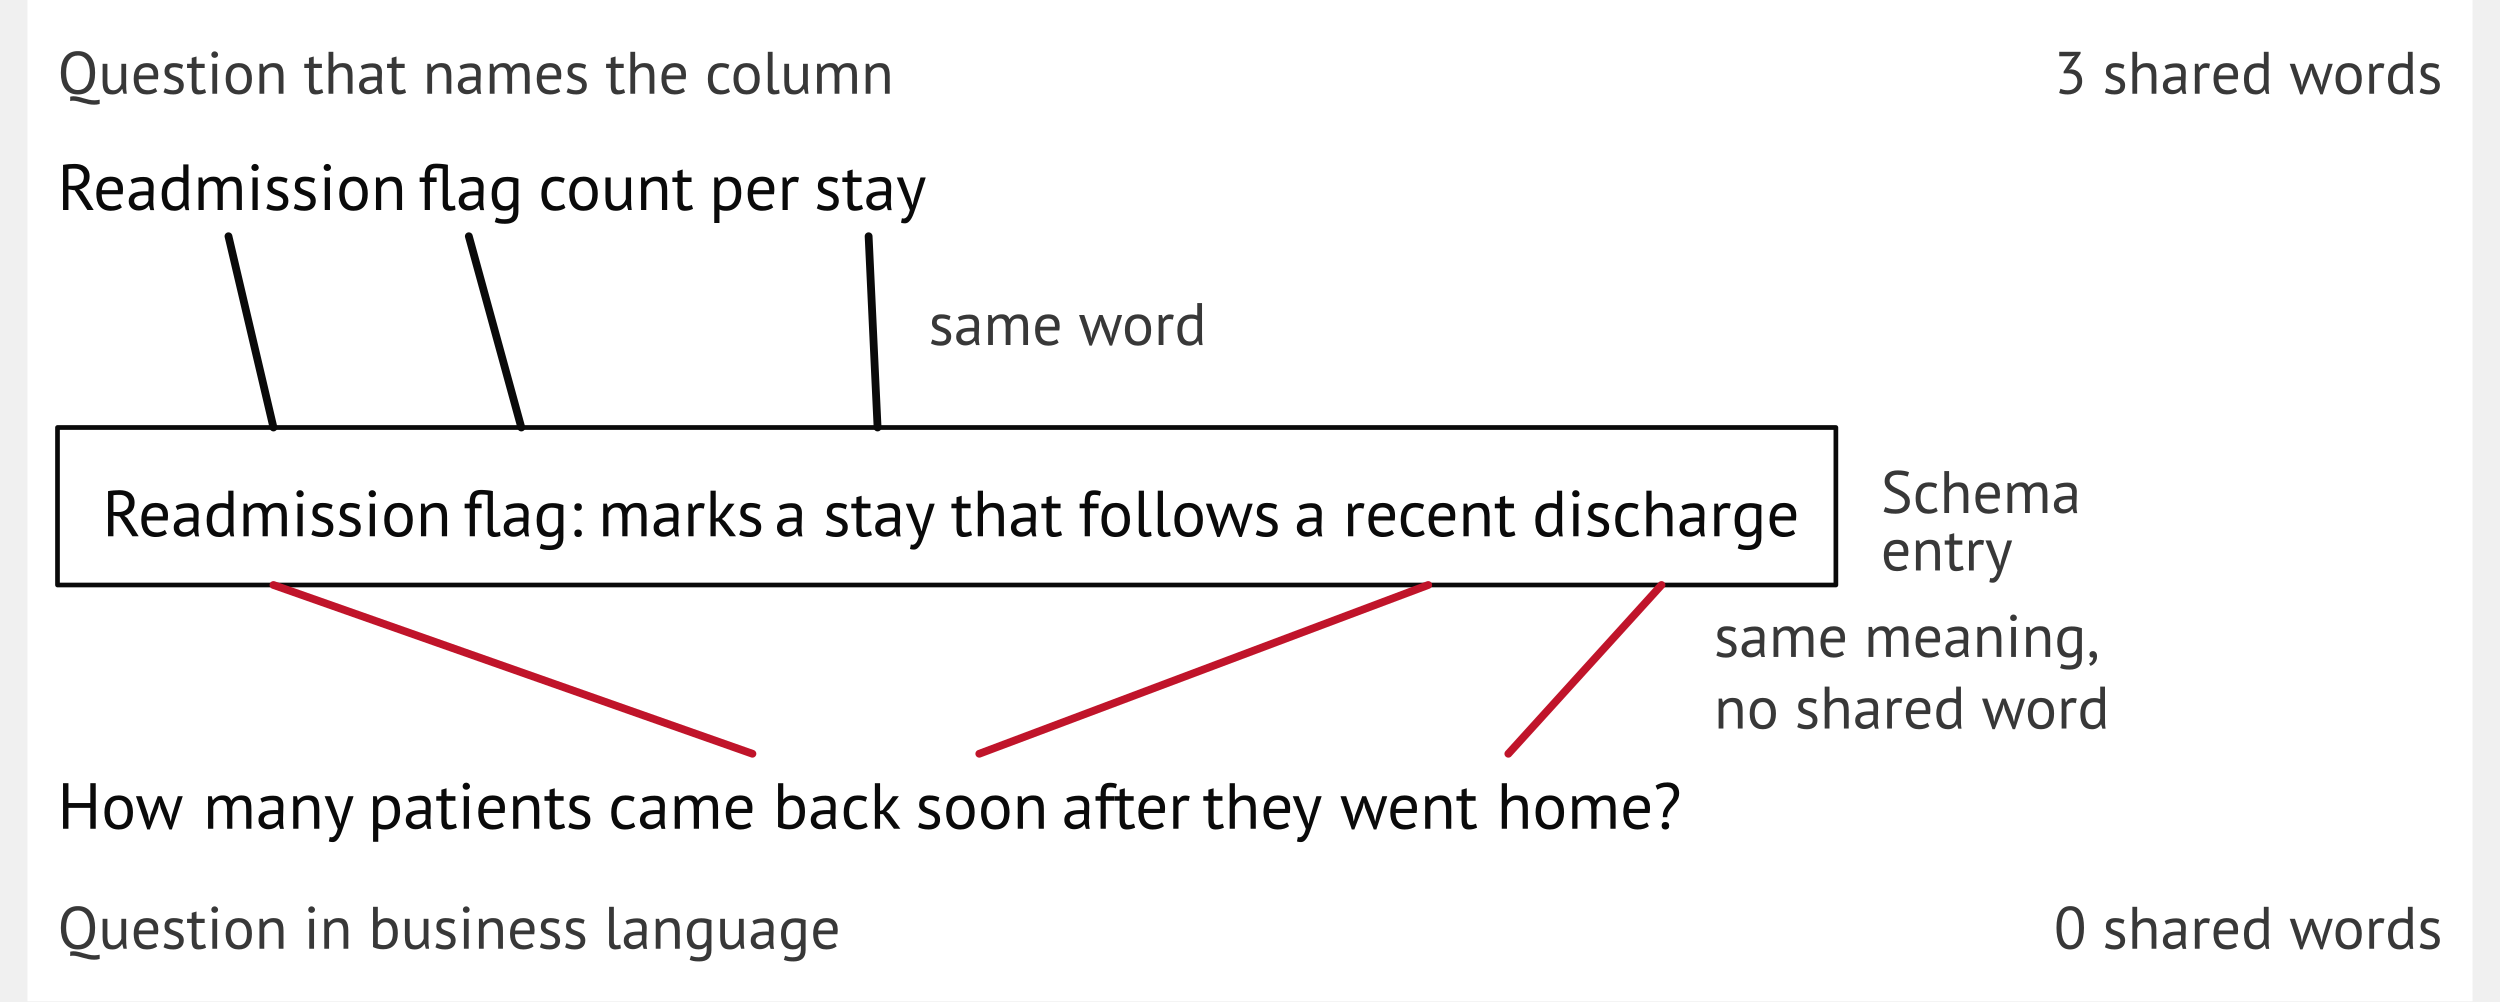
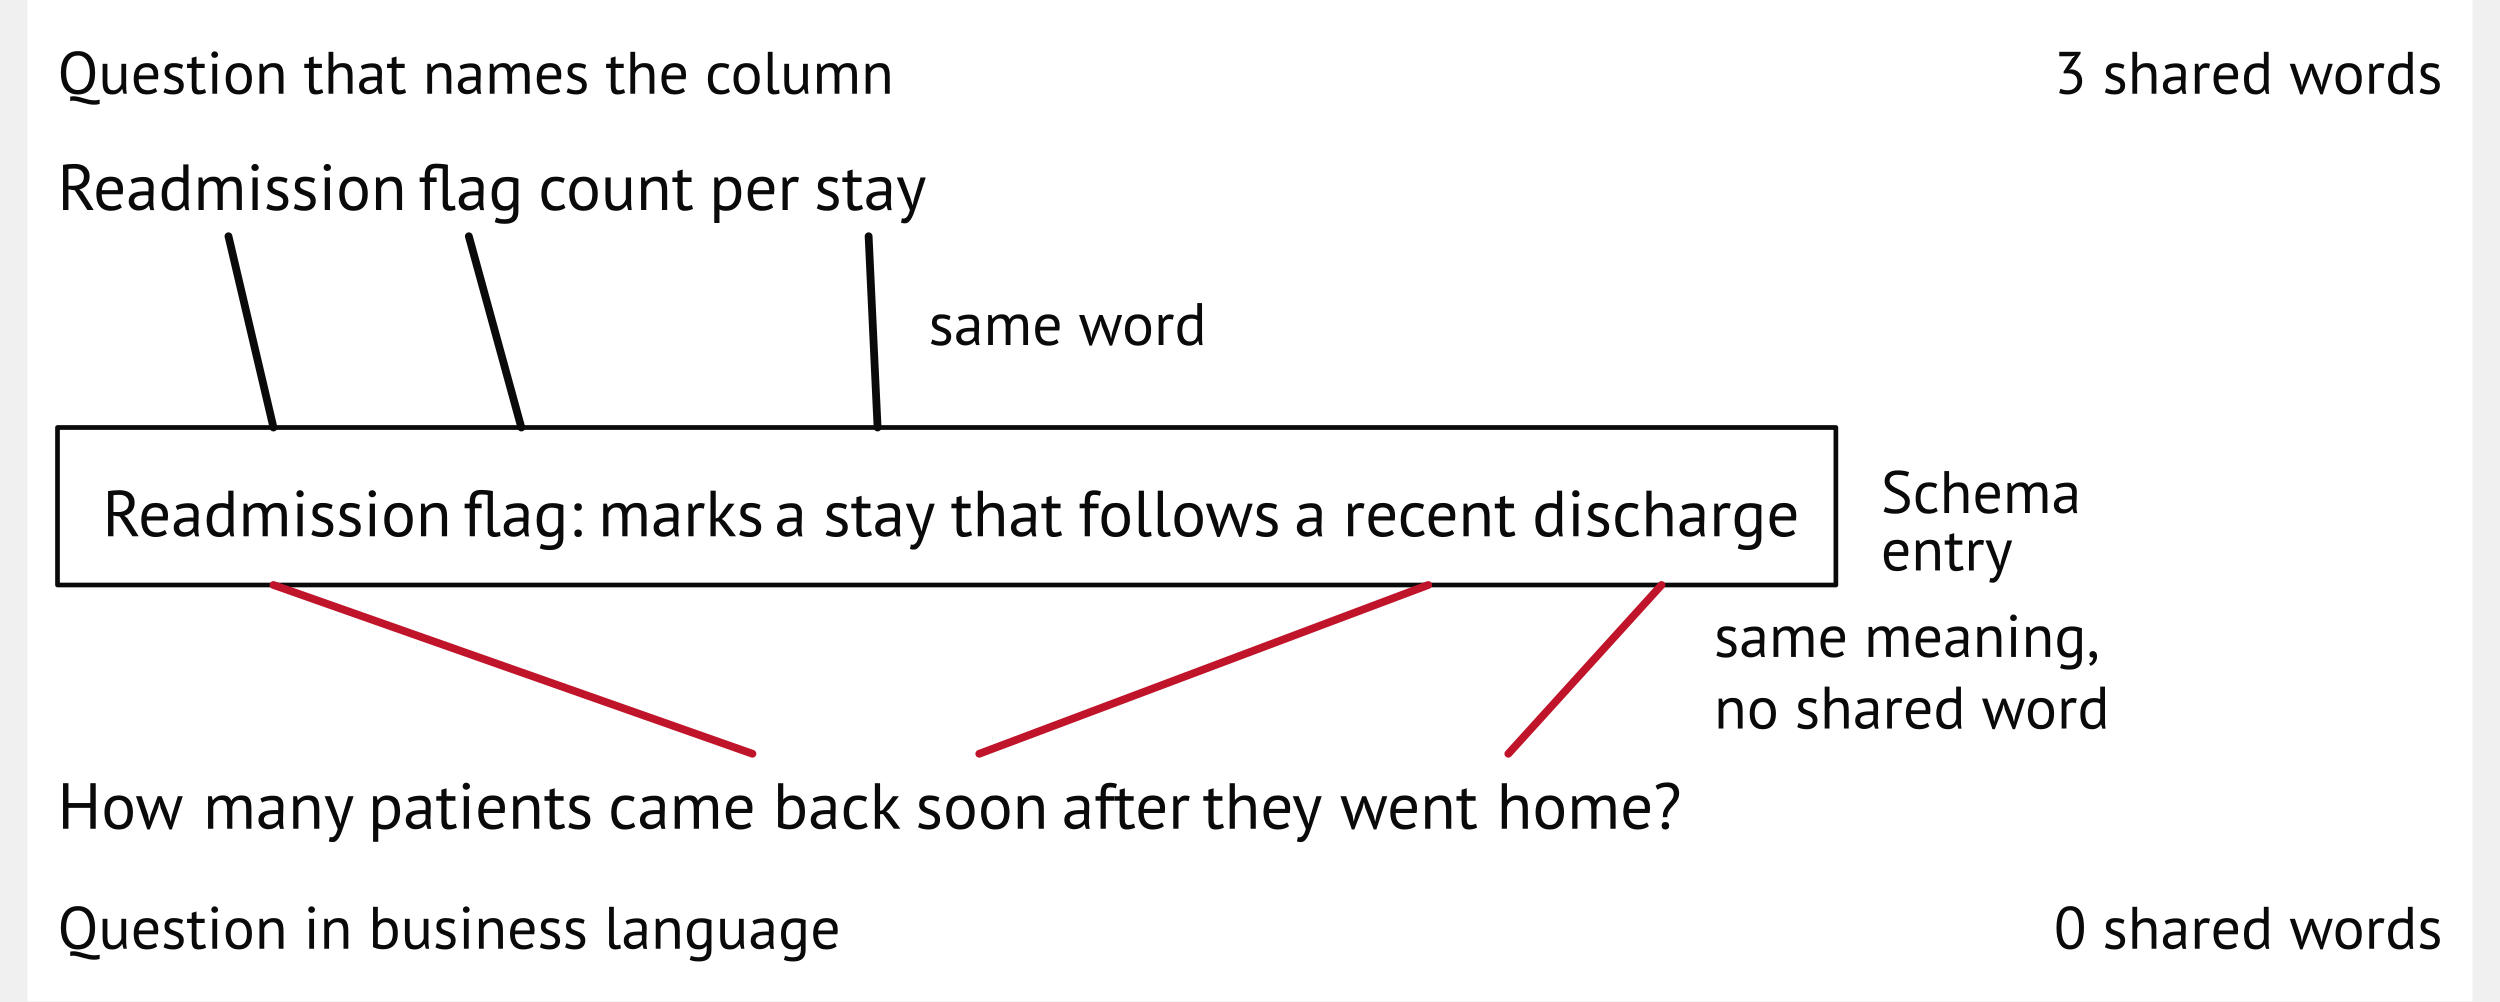
<svg xmlns="http://www.w3.org/2000/svg" xmlns:xlink="http://www.w3.org/1999/xlink" width="480pt" height="192.24pt" viewBox="-5.280 0 480 192.24" version="1.1">
  <defs>
    <style type="text/css">*{stroke-linejoin: round; stroke-linecap: butt}</style>
  </defs>
  <g id="figure_1">
    <g id="patch_1">
      <path d="M 0 192.24  L 469.44 192.24  L 469.44 0  L 0 0  z " style="fill: #ffffff" />
    </g>
    <g id="axes_1">
      <g id="patch_2">
        <path d="M 5.76 112.32  L 347.209 112.32  L 347.209 82.08  L 5.76 82.08  L 5.76 112.32  z " clip-path="url(#pfb052b3987)" style="fill: none; stroke: #0a0a0a; stroke-width: 0.9" />
      </g>
      <g id="line2d_1">
        <path d="M 38.587 45.36  L 47.227 82.08  " clip-path="url(#pfb052b3987)" style="fill: none; stroke: #0a0a0a; stroke-width: 1.5; stroke-linecap: round" />
      </g>
      <g id="line2d_2">
        <path d="M 84.735 45.36  L 94.815 82.08  " clip-path="url(#pfb052b3987)" style="fill: none; stroke: #0a0a0a; stroke-width: 1.5; stroke-linecap: round" />
      </g>
      <g id="line2d_3">
        <path d="M 161.494 45.36  L 163.215 82.08  " clip-path="url(#pfb052b3987)" style="fill: none; stroke: #0a0a0a; stroke-width: 1.5; stroke-linecap: round" />
      </g>
      <g id="line2d_4">
        <path d="M 139.185 144.72  L 47.227 112.32  " clip-path="url(#pfb052b3987)" style="fill: none; stroke: #c0142a; stroke-width: 1.5; stroke-linecap: round" />
      </g>
      <g id="line2d_5">
        <path d="M 182.745 144.72  L 268.937 112.32  " clip-path="url(#pfb052b3987)" style="fill: none; stroke: #c0142a; stroke-width: 1.5; stroke-linecap: round" />
      </g>
      <g id="line2d_6">
        <path d="M 284.321 144.72  L 313.729 112.32  " clip-path="url(#pfb052b3987)" style="fill: none; stroke: #c0142a; stroke-width: 1.5; stroke-linecap: round" />
      </g>
      <g id="text_1">
-         <g style="fill: #383838" transform="translate(5.76 18) scale(0.115 -0.115)">
+         <g style="fill: #0a0a0a" transform="translate(5.76 18) scale(0.115 -0.115)">
          <defs>
            <path id="PTSans-Regular-34" d="M 4506 -1094  Q 4352 -1139 4205 -1155  Q 4058 -1171 3910 -1171  Q 3590 -1171 3286 -1104  Q 2982 -1037 2697 -957  Q 2413 -877 2150 -809  Q 1888 -742 1651 -742  Q 1498 -742 1357 -781  L 1357 -314  Q 1446 -294 1529 -281  Q 1613 -269 1702 -269  Q 1971 -269 2236 -336  Q 2502 -403 2777 -483  Q 3053 -563 3341 -630  Q 3629 -698 3949 -698  Q 4230 -698 4506 -634  L 4506 -1094  z M 358 2240  Q 358 3360 832 3958  Q 1306 4557 2182 4557  Q 2656 4557 3001 4390  Q 3347 4224 3574 3920  Q 3802 3616 3910 3190  Q 4019 2765 4019 2240  Q 4019 1120 3542 521  Q 3066 -77 2182 -77  Q 1715 -77 1372 89  Q 1030 256 803 560  Q 576 864 467 1289  Q 358 1715 358 2240  z M 922 2240  Q 922 1869 995 1536  Q 1069 1203 1222 950  Q 1376 698 1616 547  Q 1856 397 2182 397  Q 2778 397 3117 848  Q 3456 1299 3456 2240  Q 3456 2605 3382 2941  Q 3309 3277 3152 3529  Q 2995 3782 2755 3932  Q 2515 4083 2182 4083  Q 1594 4083 1258 3632  Q 922 3181 922 2240  z " transform="scale(0.015625)" />
            <path id="PTSans-Regular-58" d="M 954 3200  L 954 1376  Q 954 1126 982 937  Q 1011 749 1081 624  Q 1152 499 1273 435  Q 1395 371 1581 371  Q 1754 371 1888 425  Q 2022 480 2128 576  Q 2234 672 2314 797  Q 2394 922 2445 1062  L 2445 3200  L 2957 3200  L 2957 909  Q 2957 678 2973 432  Q 2989 186 3027 0  L 2675 0  L 2547 506  L 2515 506  Q 2368 256 2118 89  Q 1869 -77 1485 -77  Q 1229 -77 1033 -16  Q 838 45 707 198  Q 576 352 509 611  Q 442 870 442 1267  L 442 3200  L 954 3200  z " transform="scale(0.015625)" />
            <path id="PTSans-Regular-48" d="M 2829 256  Q 2637 102 2345 12  Q 2054 -77 1728 -77  Q 1363 -77 1094 41  Q 826 160 653 381  Q 480 602 397 909  Q 314 1216 314 1600  Q 314 2419 678 2848  Q 1043 3277 1722 3277  Q 1939 3277 2156 3229  Q 2374 3181 2547 3046  Q 2720 2912 2829 2665  Q 2938 2419 2938 2016  Q 2938 1805 2899 1549  L 845 1549  Q 845 1267 902 1049  Q 960 832 1081 681  Q 1203 531 1398 451  Q 1594 371 1875 371  Q 2093 371 2310 448  Q 2528 525 2637 627  L 2829 256  z M 1728 2829  Q 1350 2829 1123 2630  Q 896 2432 851 1952  L 2438 1952  Q 2438 2438 2252 2633  Q 2067 2829 1728 2829  z " transform="scale(0.015625)" />
            <path id="PTSans-Regular-56" d="M 1901 870  Q 1901 1062 1785 1171  Q 1670 1280 1500 1353  Q 1331 1427 1129 1494  Q 928 1562 758 1667  Q 589 1773 473 1939  Q 358 2106 358 2387  Q 358 2848 620 3062  Q 883 3277 1350 3277  Q 1696 3277 1929 3216  Q 2163 3155 2336 3072  L 2214 2650  Q 2067 2720 1859 2774  Q 1651 2829 1414 2829  Q 1133 2829 1001 2733  Q 870 2637 870 2400  Q 870 2234 985 2141  Q 1101 2048 1270 1974  Q 1440 1901 1641 1830  Q 1843 1760 2012 1645  Q 2182 1530 2297 1354  Q 2413 1178 2413 890  Q 2413 685 2345 505  Q 2278 326 2137 198  Q 1997 70 1789 -3  Q 1581 -77 1299 -77  Q 934 -77 678 -6  Q 422 64 250 160  L 403 595  Q 550 512 787 441  Q 1024 371 1267 371  Q 1542 371 1721 480  Q 1901 589 1901 870  z " transform="scale(0.015625)" />
            <path id="PTSans-Regular-57" d="M 70 3200  L 570 3200  L 570 3834  L 1082 3981  L 1082 3200  L 1952 3200  L 1952 2752  L 1082 2752  L 1082 979  Q 1082 646 1165 508  Q 1248 371 1446 371  Q 1613 371 1728 406  Q 1843 442 1984 499  L 2099 109  Q 1926 26 1721 -25  Q 1517 -77 1280 -77  Q 890 -77 730 144  Q 570 365 570 883  L 570 2752  L 70 2752  L 70 3200  z " transform="scale(0.015625)" />
            <path id="PTSans-Regular-4c" d="M 602 3200  L 1114 3200  L 1114 0  L 602 0  L 602 3200  z M 493 4173  Q 493 4320 592 4425  Q 691 4531 845 4531  Q 998 4531 1107 4425  Q 1216 4320 1216 4173  Q 1216 4026 1107 3930  Q 998 3834 845 3834  Q 691 3834 592 3930  Q 493 4026 493 4173  z " transform="scale(0.015625)" />
            <path id="PTSans-Regular-52" d="M 314 1600  Q 314 2413 675 2845  Q 1037 3277 1715 3277  Q 2074 3277 2339 3158  Q 2605 3040 2777 2819  Q 2950 2598 3033 2288  Q 3117 1978 3117 1600  Q 3117 787 2755 355  Q 2394 -77 1715 -77  Q 1357 -77 1091 41  Q 826 160 653 381  Q 480 602 397 912  Q 314 1222 314 1600  z M 845 1600  Q 845 1357 893 1133  Q 941 909 1043 742  Q 1146 576 1312 473  Q 1478 371 1715 371  Q 2586 365 2586 1600  Q 2586 1850 2538 2074  Q 2490 2298 2387 2464  Q 2285 2630 2118 2729  Q 1952 2829 1715 2829  Q 845 2835 845 1600  z " transform="scale(0.015625)" />
            <path id="PTSans-Regular-51" d="M 2547 0  L 2547 1824  Q 2547 2323 2403 2576  Q 2259 2829 1875 2829  Q 1536 2829 1315 2646  Q 1094 2464 1005 2189  L 1005 0  L 493 0  L 493 3200  L 851 3200  L 947 2810  L 973 2810  Q 1126 3014 1385 3145  Q 1645 3277 2003 3277  Q 2266 3277 2464 3216  Q 2662 3155 2793 3001  Q 2925 2848 2992 2589  Q 3059 2330 3059 1933  L 3059 0  L 2547 0  z " transform="scale(0.015625)" />
            <path id="PTSans-Regular-3" transform="scale(0.015625)" />
            <path id="PTSans-Regular-4b" d="M 2547 0  L 2547 1824  Q 2547 2074 2518 2262  Q 2490 2451 2413 2576  Q 2336 2701 2205 2765  Q 2074 2829 1862 2829  Q 1562 2829 1318 2633  Q 1075 2438 1005 2131  L 1005 0  L 493 0  L 493 4480  L 1005 4480  L 1005 2842  L 1030 2842  Q 1197 3040 1430 3158  Q 1664 3277 2010 3277  Q 2278 3277 2476 3216  Q 2675 3155 2806 3001  Q 2938 2848 2998 2589  Q 3059 2330 3059 1933  L 3059 0  L 2547 0  z " transform="scale(0.015625)" />
            <path id="PTSans-Regular-44" d="M 442 2963  Q 685 3110 1008 3180  Q 1331 3251 1683 3251  Q 2016 3251 2217 3161  Q 2419 3072 2524 2928  Q 2630 2784 2665 2611  Q 2701 2438 2701 2266  Q 2701 1882 2681 1517  Q 2662 1152 2662 826  Q 2662 589 2681 377  Q 2701 166 2752 -13  L 2374 -13  L 2240 435  L 2208 435  Q 2150 346 2064 259  Q 1978 173 1856 105  Q 1734 38 1574 -6  Q 1414 -51 1210 -51  Q 1005 -51 829 13  Q 653 77 525 195  Q 397 314 323 480  Q 250 646 250 858  Q 250 1139 365 1328  Q 480 1517 688 1629  Q 896 1741 1187 1789  Q 1478 1837 1830 1837  Q 1920 1837 2006 1837  Q 2093 1837 2182 1824  Q 2202 2016 2202 2170  Q 2202 2522 2061 2662  Q 1920 2803 1549 2803  Q 1440 2803 1315 2787  Q 1190 2771 1059 2742  Q 928 2714 809 2672  Q 691 2630 602 2579  L 442 2963  z M 1350 397  Q 1530 397 1670 445  Q 1811 493 1913 566  Q 2016 640 2083 729  Q 2150 819 2182 902  L 2182 1434  Q 2093 1440 2000 1443  Q 1907 1446 1818 1446  Q 1619 1446 1430 1424  Q 1242 1402 1098 1341  Q 954 1280 867 1174  Q 781 1069 781 909  Q 781 685 941 541  Q 1101 397 1350 397  z " transform="scale(0.015625)" />
            <path id="PTSans-Regular-50" d="M 2368 0  L 2368 1811  Q 2368 2067 2345 2256  Q 2323 2445 2259 2573  Q 2195 2701 2076 2765  Q 1958 2829 1766 2829  Q 1472 2829 1277 2649  Q 1082 2470 1005 2202  L 1005 0  L 493 0  L 493 3200  L 851 3200  L 947 2810  L 973 2810  Q 1146 3014 1373 3145  Q 1600 3277 1965 3277  Q 2272 3277 2467 3158  Q 2662 3040 2771 2746  Q 2918 2995 3177 3136  Q 3437 3277 3763 3277  Q 4032 3277 4217 3216  Q 4403 3155 4524 3001  Q 4646 2848 4700 2585  Q 4755 2323 4755 1920  L 4755 0  L 4243 0  L 4243 1926  Q 4243 2157 4220 2326  Q 4198 2496 4131 2608  Q 4064 2720 3945 2774  Q 3827 2829 3635 2829  Q 3315 2829 3136 2649  Q 2957 2470 2880 2138  L 2880 0  L 2368 0  z " transform="scale(0.015625)" />
            <path id="PTSans-Regular-46" d="M 2675 211  Q 2483 70 2220 -3  Q 1958 -77 1670 -77  Q 1299 -77 1043 41  Q 787 160 624 381  Q 461 602 387 912  Q 314 1222 314 1600  Q 314 2413 672 2845  Q 1030 3277 1702 3277  Q 2010 3277 2224 3229  Q 2438 3181 2611 3091  L 2464 2650  Q 2317 2733 2137 2781  Q 1958 2829 1754 2829  Q 845 2829 845 1600  Q 845 1357 893 1136  Q 941 915 1053 745  Q 1165 576 1347 473  Q 1530 371 1798 371  Q 2029 371 2211 441  Q 2394 512 2509 602  L 2675 211  z " transform="scale(0.015625)" />
            <path id="PTSans-Regular-4f" d="M 1062 787  Q 1062 563 1139 467  Q 1216 371 1357 371  Q 1440 371 1536 384  Q 1632 397 1754 442  L 1811 38  Q 1709 -13 1526 -45  Q 1344 -77 1210 -77  Q 922 -77 736 86  Q 550 250 550 640  L 550 4480  L 1062 4480  L 1062 787  z " transform="scale(0.015625)" />
          </defs>
          <use xlink:href="#PTSans-Regular-34" />
          <use xlink:href="#PTSans-Regular-58" transform="translate(68.40625 0)" />
          <use xlink:href="#PTSans-Regular-48" transform="translate(122.3125 0)" />
          <use xlink:href="#PTSans-Regular-56" transform="translate(173.1094 0)" />
          <use xlink:href="#PTSans-Regular-57" transform="translate(215.2031 0)" />
          <use xlink:href="#PTSans-Regular-4c" transform="translate(249.1094 0)" />
          <use xlink:href="#PTSans-Regular-52" transform="translate(275.9062 0)" />
          <use xlink:href="#PTSans-Regular-51" transform="translate(329.5 0)" />
          <use xlink:href="#PTSans-Regular-3" transform="translate(384.2031 0)" />
          <use xlink:href="#PTSans-Regular-57" transform="translate(410.9062 0)" />
          <use xlink:href="#PTSans-Regular-4b" transform="translate(444.8125 0)" />
          <use xlink:href="#PTSans-Regular-44" transform="translate(499.5156 0)" />
          <use xlink:href="#PTSans-Regular-57" transform="translate(549.1094 0)" />
          <use xlink:href="#PTSans-Regular-3" transform="translate(583.0156 0)" />
          <use xlink:href="#PTSans-Regular-51" transform="translate(609.7188 0)" />
          <use xlink:href="#PTSans-Regular-44" transform="translate(664.4219 0)" />
          <use xlink:href="#PTSans-Regular-50" transform="translate(714.0156 0)" />
          <use xlink:href="#PTSans-Regular-48" transform="translate(795.2188 0)" />
          <use xlink:href="#PTSans-Regular-56" transform="translate(846.0156 0)" />
          <use xlink:href="#PTSans-Regular-3" transform="translate(888.1094 0)" />
          <use xlink:href="#PTSans-Regular-57" transform="translate(914.8125 0)" />
          <use xlink:href="#PTSans-Regular-4b" transform="translate(948.7188 0)" />
          <use xlink:href="#PTSans-Regular-48" transform="translate(1003.422 0)" />
          <use xlink:href="#PTSans-Regular-3" transform="translate(1054.219 0)" />
          <use xlink:href="#PTSans-Regular-46" transform="translate(1080.922 0)" />
          <use xlink:href="#PTSans-Regular-52" transform="translate(1123.719 0)" />
          <use xlink:href="#PTSans-Regular-4f" transform="translate(1177.312 0)" />
          <use xlink:href="#PTSans-Regular-58" transform="translate(1206.516 0)" />
          <use xlink:href="#PTSans-Regular-50" transform="translate(1260.422 0)" />
          <use xlink:href="#PTSans-Regular-51" transform="translate(1341.625 0)" />
        </g>
      </g>
      <g id="text_2">
-         <g style="fill: #383838" transform="translate(389.0702 18) scale(0.115 -0.115)">
+         <g style="fill: #0a0a0a" transform="translate(389.0702 18) scale(0.115 -0.115)">
          <defs>
            <path id="PTSans-Regular-16" d="M 1498 371  Q 1715 371 1900 435  Q 2086 499 2220 624  Q 2355 749 2432 921  Q 2509 1094 2509 1299  Q 2509 1747 2243 1964  Q 1978 2182 1510 2182  L 1037 2182  L 1037 2368  L 1958 3789  L 2253 4070  L 1837 4006  L 570 4006  L 570 4480  L 2854 4480  L 2854 4294  L 1837 2765  L 1613 2579  L 1613 2566  L 1830 2611  Q 2086 2605 2304 2518  Q 2522 2432 2682 2269  Q 2842 2106 2931 1878  Q 3021 1651 3021 1363  Q 3021 1018 2899 749  Q 2778 480 2570 297  Q 2362 115 2080 19  Q 1798 -77 1485 -77  Q 1197 -77 966 -32  Q 736 13 563 83  L 698 538  Q 845 467 1046 419  Q 1248 371 1498 371  z " transform="scale(0.015625)" />
            <path id="PTSans-Regular-55" d="M 2003 2707  Q 1811 2771 1638 2771  Q 1363 2771 1203 2620  Q 1043 2470 1005 2240  L 1005 0  L 493 0  L 493 3200  L 851 3200  L 947 2810  L 973 2810  Q 1094 3027 1264 3145  Q 1434 3264 1696 3264  Q 1882 3264 2112 3200  L 2003 2707  z " transform="scale(0.015625)" />
            <path id="PTSans-Regular-47" d="M 2950 1101  Q 2950 774 2956 508  Q 2963 243 3014 -13  L 2669 -13  L 2541 442  L 2515 442  Q 2387 218 2144 70  Q 1901 -77 1574 -77  Q 934 -77 624 326  Q 314 730 314 1587  Q 314 2406 701 2832  Q 1088 3258 1766 3258  Q 2003 3258 2140 3232  Q 2278 3206 2438 3149  L 2438 4480  L 2950 4480  L 2950 1101  z M 1658 371  Q 1984 371 2176 540  Q 2368 710 2438 1056  L 2438 2643  Q 2323 2733 2176 2771  Q 2029 2810 1786 2810  Q 1344 2810 1094 2518  Q 845 2227 845 1587  Q 845 1325 886 1101  Q 928 877 1024 717  Q 1120 557 1277 464  Q 1434 371 1658 371  z " transform="scale(0.015625)" />
            <path id="PTSans-Regular-5a" d="M 2566 3200  L 3302 1331  L 3462 717  L 3475 717  L 3597 1344  L 4166 3200  L 4653 3200  L 3578 -70  L 3328 -70  L 2490 2042  L 2368 2566  L 2349 2566  L 2221 2035  L 1414 -70  L 1165 -70  L 51 3200  L 608 3200  L 1242 1338  L 1350 717  L 1357 717  L 1510 1350  L 2195 3200  L 2566 3200  z " transform="scale(0.015625)" />
          </defs>
          <use xlink:href="#PTSans-Regular-16" />
          <use xlink:href="#PTSans-Regular-3" transform="translate(54.5 0)" />
          <use xlink:href="#PTSans-Regular-56" transform="translate(81.20312 0)" />
          <use xlink:href="#PTSans-Regular-4b" transform="translate(123.2969 0)" />
          <use xlink:href="#PTSans-Regular-44" transform="translate(178 0)" />
          <use xlink:href="#PTSans-Regular-55" transform="translate(227.5938 0)" />
          <use xlink:href="#PTSans-Regular-48" transform="translate(261.5938 0)" />
          <use xlink:href="#PTSans-Regular-47" transform="translate(312.3906 0)" />
          <use xlink:href="#PTSans-Regular-3" transform="translate(366.1875 0)" />
          <use xlink:href="#PTSans-Regular-5a" transform="translate(392.8906 0)" />
          <use xlink:href="#PTSans-Regular-52" transform="translate(465.2969 0)" />
          <use xlink:href="#PTSans-Regular-55" transform="translate(518.8906 0)" />
          <use xlink:href="#PTSans-Regular-47" transform="translate(552.8906 0)" />
          <use xlink:href="#PTSans-Regular-56" transform="translate(606.6875 0)" />
        </g>
      </g>
      <g id="text_3">
        <g style="fill: #0a0a0a" transform="translate(5.76 40.32) scale(0.125 -0.125)">
          <defs>
            <path id="PTSans-Regular-35" d="M 544 4435  Q 787 4480 1104 4505  Q 1421 4531 1683 4531  Q 1978 4531 2243 4467  Q 2509 4403 2710 4256  Q 2912 4109 3033 3872  Q 3155 3635 3155 3296  Q 3155 2771 2867 2444  Q 2579 2118 2138 2010  L 2445 1773  L 3558 0  L 2938 0  L 1702 1933  L 1075 2029  L 1075 0  L 544 0  L 544 4435  z M 1696 4070  Q 1613 4070 1523 4070  Q 1434 4070 1350 4064  Q 1267 4058 1193 4051  Q 1120 4045 1075 4032  L 1075 2381  L 1574 2381  Q 2016 2381 2304 2598  Q 2592 2816 2592 3277  Q 2592 3622 2355 3846  Q 2118 4070 1696 4070  z " transform="scale(0.015625)" />
          </defs>
          <use xlink:href="#PTSans-Regular-35" />
          <use xlink:href="#PTSans-Regular-48" transform="translate(54.70312 0)" />
          <use xlink:href="#PTSans-Regular-44" transform="translate(105.5 0)" />
          <use xlink:href="#PTSans-Regular-47" transform="translate(155.0938 0)" />
          <use xlink:href="#PTSans-Regular-50" transform="translate(208.8906 0)" />
          <use xlink:href="#PTSans-Regular-4c" transform="translate(290.0938 0)" />
          <use xlink:href="#PTSans-Regular-56" transform="translate(316.8906 0)" />
          <use xlink:href="#PTSans-Regular-56" transform="translate(358.9844 0)" />
          <use xlink:href="#PTSans-Regular-4c" transform="translate(401.0781 0)" />
          <use xlink:href="#PTSans-Regular-52" transform="translate(427.875 0)" />
          <use xlink:href="#PTSans-Regular-51" transform="translate(481.4688 0)" />
        </g>
      </g>
      <g id="text_4">
        <g style="fill: #0a0a0a" transform="translate(75.015 40.32) scale(0.125 -0.125)">
          <defs>
            <path id="PTSans-Regular-2ca" d="M 2406 4058  Q 2310 4077 2131 4093  Q 1952 4109 1779 4109  Q 1562 4109 1437 4048  Q 1312 3987 1248 3868  Q 1184 3750 1168 3580  Q 1152 3411 1152 3200  L 1811 3200  L 1811 2752  L 1152 2752  L 1152 0  L 640 0  L 640 2752  L 141 2752  L 141 3200  L 640 3200  L 640 3379  Q 640 3981 899 4269  Q 1158 4557 1766 4557  Q 1894 4557 2054 4547  Q 2214 4538 2377 4522  Q 2541 4506 2685 4486  Q 2829 4467 2918 4442  L 2918 787  Q 2918 563 2998 467  Q 3078 371 3213 371  Q 3302 371 3398 384  Q 3494 397 3616 442  L 3667 38  Q 3616 13 3542 -9  Q 3469 -32 3385 -45  Q 3302 -58 3219 -67  Q 3136 -77 3072 -77  Q 2784 -77 2595 86  Q 2406 250 2406 640  L 2406 4058  z " transform="scale(0.015625)" />
            <path id="PTSans-Regular-4a" d="M 2944 -147  Q 2944 -768 2614 -1062  Q 2285 -1357 1638 -1357  Q 1254 -1357 1020 -1309  Q 787 -1261 621 -1184  L 755 -749  Q 902 -806 1081 -857  Q 1261 -909 1549 -909  Q 1818 -909 1987 -861  Q 2157 -813 2259 -701  Q 2362 -589 2400 -413  Q 2438 -237 2438 6  L 2438 314  L 2413 314  Q 2285 128 2086 29  Q 1888 -70 1568 -70  Q 922 -70 618 333  Q 314 736 314 1587  Q 314 2406 704 2832  Q 1094 3258 1856 3258  Q 2221 3258 2480 3200  Q 2739 3142 2944 3066  L 2944 -147  z M 1658 378  Q 1984 378 2169 541  Q 2355 704 2432 1050  L 2432 2688  Q 2176 2810 1779 2810  Q 1344 2810 1094 2515  Q 845 2221 845 1594  Q 845 1325 889 1101  Q 934 877 1030 717  Q 1126 557 1280 467  Q 1434 378 1658 378  z " transform="scale(0.015625)" />
          </defs>
          <use xlink:href="#PTSans-Regular-2ca" />
          <use xlink:href="#PTSans-Regular-44" transform="translate(58.29688 0)" />
          <use xlink:href="#PTSans-Regular-4a" transform="translate(107.8906 0)" />
        </g>
      </g>
      <g id="text_5">
        <g style="fill: #0a0a0a" transform="translate(98.055 40.32) scale(0.125 -0.125)">
          <use xlink:href="#PTSans-Regular-46" />
          <use xlink:href="#PTSans-Regular-52" transform="translate(42.79688 0)" />
          <use xlink:href="#PTSans-Regular-58" transform="translate(96.39062 0)" />
          <use xlink:href="#PTSans-Regular-51" transform="translate(150.2969 0)" />
          <use xlink:href="#PTSans-Regular-57" transform="translate(205 0)" />
        </g>
      </g>
      <g id="text_6">
        <g style="fill: #0a0a0a" transform="translate(130.8938 40.32) scale(0.125 -0.125)">
          <defs>
            <path id="PTSans-Regular-53" d="M 493 3200  L 845 3200  L 941 2816  L 966 2816  Q 1114 3040 1347 3158  Q 1581 3277 1882 3277  Q 2522 3277 2835 2899  Q 3149 2522 3149 1664  Q 3149 1261 3043 937  Q 2938 614 2746 390  Q 2554 166 2282 44  Q 2010 -77 1677 -77  Q 1440 -77 1302 -48  Q 1165 -19 1005 51  L 1005 -1280  L 493 -1280  L 493 3200  z M 1786 2829  Q 1459 2829 1270 2659  Q 1082 2490 1005 2144  L 1005 557  Q 1120 467 1267 419  Q 1414 371 1658 371  Q 2099 371 2358 700  Q 2618 1030 2618 1670  Q 2618 1933 2573 2147  Q 2528 2362 2429 2512  Q 2330 2662 2173 2745  Q 2016 2829 1786 2829  z " transform="scale(0.015625)" />
          </defs>
          <use xlink:href="#PTSans-Regular-53" />
          <use xlink:href="#PTSans-Regular-48" transform="translate(54.09375 0)" />
          <use xlink:href="#PTSans-Regular-55" transform="translate(104.8906 0)" />
        </g>
      </g>
      <g id="text_7">
        <g style="fill: #0a0a0a" transform="translate(151.0538 40.32) scale(0.125 -0.125)">
          <defs>
            <path id="PTSans-Regular-5c" d="M 1434 1126  L 1613 512  L 1645 512  L 1786 1133  L 2406 3200  L 2925 3200  L 1978 326  Q 1869 13 1763 -281  Q 1658 -576 1530 -806  Q 1402 -1037 1242 -1174  Q 1082 -1312 870 -1312  Q 640 -1312 493 -1248  L 582 -806  Q 666 -838 742 -838  Q 922 -838 1088 -649  Q 1254 -461 1363 0  L 77 3200  L 666 3200  L 1434 1126  z " transform="scale(0.015625)" />
          </defs>
          <use xlink:href="#PTSans-Regular-56" />
          <use xlink:href="#PTSans-Regular-57" transform="translate(42.09375 0)" />
          <use xlink:href="#PTSans-Regular-44" transform="translate(76 0)" />
          <use xlink:href="#PTSans-Regular-5c" transform="translate(125.5938 0)" />
        </g>
      </g>
      <g id="text_8">
        <g style="fill: #0a0a0a" transform="translate(14.4 102.96) scale(0.125 -0.125)">
          <use xlink:href="#PTSans-Regular-35" />
          <use xlink:href="#PTSans-Regular-48" transform="translate(54.70312 0)" />
          <use xlink:href="#PTSans-Regular-44" transform="translate(105.5 0)" />
          <use xlink:href="#PTSans-Regular-47" transform="translate(155.0938 0)" />
          <use xlink:href="#PTSans-Regular-50" transform="translate(208.8906 0)" />
          <use xlink:href="#PTSans-Regular-4c" transform="translate(290.0938 0)" />
          <use xlink:href="#PTSans-Regular-56" transform="translate(316.8906 0)" />
          <use xlink:href="#PTSans-Regular-56" transform="translate(358.9844 0)" />
          <use xlink:href="#PTSans-Regular-4c" transform="translate(401.0781 0)" />
          <use xlink:href="#PTSans-Regular-52" transform="translate(427.875 0)" />
          <use xlink:href="#PTSans-Regular-51" transform="translate(481.4688 0)" />
        </g>
      </g>
      <g id="text_9">
        <g style="fill: #0a0a0a" transform="translate(83.655 102.96) scale(0.125 -0.125)">
          <defs>
            <path id="PTSans-Regular-1d" d="M 582 2874  Q 582 3046 681 3145  Q 781 3245 947 3245  Q 1120 3245 1222 3145  Q 1325 3046 1325 2874  Q 1325 2707 1222 2604  Q 1120 2502 947 2502  Q 781 2502 681 2604  Q 582 2707 582 2874  z M 582 294  Q 582 467 681 566  Q 781 666 947 666  Q 1120 666 1222 566  Q 1325 467 1325 294  Q 1325 128 1222 25  Q 1120 -77 947 -77  Q 781 -77 681 25  Q 582 128 582 294  z " transform="scale(0.015625)" />
          </defs>
          <use xlink:href="#PTSans-Regular-2ca" />
          <use xlink:href="#PTSans-Regular-44" transform="translate(58.29688 0)" />
          <use xlink:href="#PTSans-Regular-4a" transform="translate(107.8906 0)" />
          <use xlink:href="#PTSans-Regular-1d" transform="translate(161.5938 0)" />
        </g>
      </g>
      <g id="text_10">
        <g style="fill: #0a0a0a" transform="translate(109.575 102.96) scale(0.125 -0.125)">
          <defs>
            <path id="PTSans-Regular-4e" d="M 1299 1440  L 1005 1440  L 1005 0  L 493 0  L 493 4480  L 1005 4480  L 1005 1754  L 1267 1843  L 2259 3200  L 2854 3200  L 1875 1914  L 1613 1702  L 1933 1446  L 3002 0  L 2368 0  L 1299 1440  z " transform="scale(0.015625)" />
          </defs>
          <use xlink:href="#PTSans-Regular-50" />
          <use xlink:href="#PTSans-Regular-44" transform="translate(81.20312 0)" />
          <use xlink:href="#PTSans-Regular-55" transform="translate(130.7969 0)" />
          <use xlink:href="#PTSans-Regular-4e" transform="translate(164.7969 0)" />
          <use xlink:href="#PTSans-Regular-56" transform="translate(212.7031 0)" />
        </g>
      </g>
      <g id="text_11">
        <g style="fill: #0a0a0a" transform="translate(143.415 102.96) scale(0.125 -0.125)">
          <use xlink:href="#PTSans-Regular-44" />
        </g>
      </g>
      <g id="text_12">
        <g style="fill: #0a0a0a" transform="translate(152.775 102.96) scale(0.125 -0.125)">
          <use xlink:href="#PTSans-Regular-56" />
          <use xlink:href="#PTSans-Regular-57" transform="translate(42.09375 0)" />
          <use xlink:href="#PTSans-Regular-44" transform="translate(76 0)" />
          <use xlink:href="#PTSans-Regular-5c" transform="translate(125.5938 0)" />
        </g>
      </g>
      <g id="text_13">
        <g style="fill: #0a0a0a" transform="translate(177.255 102.96) scale(0.125 -0.125)">
          <use xlink:href="#PTSans-Regular-57" />
          <use xlink:href="#PTSans-Regular-4b" transform="translate(33.90625 0)" />
          <use xlink:href="#PTSans-Regular-44" transform="translate(88.60938 0)" />
          <use xlink:href="#PTSans-Regular-57" transform="translate(138.2031 0)" />
        </g>
      </g>
      <g id="text_14">
        <g style="fill: #0a0a0a" transform="translate(201.735 102.96) scale(0.125 -0.125)">
          <defs>
            <path id="PTSans-Regular-49" d="M 141 3200  L 640 3200  L 640 3379  Q 640 3674 688 3891  Q 736 4109 845 4246  Q 954 4384 1126 4451  Q 1299 4518 1555 4518  Q 1760 4518 1917 4492  Q 2074 4467 2246 4397  L 2131 3968  Q 1984 4032 1853 4051  Q 1722 4070 1606 4070  Q 1440 4070 1347 4019  Q 1254 3968 1212 3869  Q 1171 3770 1161 3626  Q 1152 3482 1152 3290  L 1152 3200  L 2003 3200  L 2003 2752  L 1152 2752  L 1152 0  L 640 0  L 640 2752  L 141 2752  L 141 3200  z " transform="scale(0.015625)" />
          </defs>
          <use xlink:href="#PTSans-Regular-49" />
          <use xlink:href="#PTSans-Regular-52" transform="translate(30.8125 0)" />
          <use xlink:href="#PTSans-Regular-4f" transform="translate(84.40625 0)" />
          <use xlink:href="#PTSans-Regular-4f" transform="translate(113.6094 0)" />
          <use xlink:href="#PTSans-Regular-52" transform="translate(142.8125 0)" />
          <use xlink:href="#PTSans-Regular-5a" transform="translate(195.3125 0)" />
          <use xlink:href="#PTSans-Regular-56" transform="translate(268.8125 0)" />
        </g>
      </g>
      <g id="text_15">
        <g style="fill: #0a0a0a" transform="translate(243.225 102.96) scale(0.125 -0.125)">
          <use xlink:href="#PTSans-Regular-44" />
        </g>
      </g>
      <g id="text_16">
        <g style="fill: #0a0a0a" transform="translate(252.585 102.96) scale(0.125 -0.125)">
          <use xlink:href="#PTSans-Regular-55" />
          <use xlink:href="#PTSans-Regular-48" transform="translate(34 0)" />
          <use xlink:href="#PTSans-Regular-46" transform="translate(83.70312 0)" />
          <use xlink:href="#PTSans-Regular-48" transform="translate(126.5 0)" />
          <use xlink:href="#PTSans-Regular-51" transform="translate(177.2969 0)" />
          <use xlink:href="#PTSans-Regular-57" transform="translate(232 0)" />
        </g>
      </g>
      <g id="text_17">
        <g style="fill: #0a0a0a" transform="translate(288.8888 102.96) scale(0.125 -0.125)">
          <use xlink:href="#PTSans-Regular-47" />
          <use xlink:href="#PTSans-Regular-4c" transform="translate(53.79688 0)" />
          <use xlink:href="#PTSans-Regular-56" transform="translate(80.59375 0)" />
          <use xlink:href="#PTSans-Regular-46" transform="translate(122.6875 0)" />
          <use xlink:href="#PTSans-Regular-4b" transform="translate(167.7812 0)" />
          <use xlink:href="#PTSans-Regular-44" transform="translate(222.4844 0)" />
          <use xlink:href="#PTSans-Regular-55" transform="translate(272.0781 0)" />
          <use xlink:href="#PTSans-Regular-4a" transform="translate(306.0781 0)" />
          <use xlink:href="#PTSans-Regular-48" transform="translate(359.7812 0)" />
        </g>
      </g>
      <g id="text_18">
-         <g style="fill: #383838" transform="translate(355.8487 98.5) scale(0.115 -0.115)">
+         <g style="fill: #0a0a0a" transform="translate(355.8487 98.5) scale(0.115 -0.115)">
          <defs>
            <path id="PTSans-Regular-36" d="M 2566 1139  Q 2566 1408 2406 1577  Q 2246 1747 2006 1878  Q 1766 2010 1484 2125  Q 1203 2240 963 2403  Q 723 2566 563 2806  Q 403 3046 403 3418  Q 403 3942 768 4249  Q 1133 4557 1805 4557  Q 2195 4557 2515 4499  Q 2835 4442 3014 4352  L 2854 3885  Q 2707 3955 2422 4019  Q 2138 4083 1779 4083  Q 1357 4083 1145 3894  Q 934 3706 934 3450  Q 934 3200 1094 3033  Q 1254 2867 1494 2736  Q 1734 2605 2016 2477  Q 2298 2349 2538 2179  Q 2778 2010 2938 1773  Q 3098 1536 3098 1184  Q 3098 896 2995 665  Q 2893 435 2694 268  Q 2496 102 2214 12  Q 1933 -77 1574 -77  Q 1094 -77 780 -3  Q 467 70 294 160  L 474 640  Q 621 557 909 477  Q 1197 397 1555 397  Q 1766 397 1952 438  Q 2138 480 2272 573  Q 2406 666 2486 806  Q 2566 947 2566 1139  z " transform="scale(0.015625)" />
          </defs>
          <use xlink:href="#PTSans-Regular-36" />
          <use xlink:href="#PTSans-Regular-46" transform="translate(53.09375 0)" />
          <use xlink:href="#PTSans-Regular-4b" transform="translate(98.1875 0)" />
          <use xlink:href="#PTSans-Regular-48" transform="translate(152.8906 0)" />
          <use xlink:href="#PTSans-Regular-50" transform="translate(203.6875 0)" />
          <use xlink:href="#PTSans-Regular-44" transform="translate(284.8906 0)" />
        </g>
-         <g style="fill: #383838" transform="translate(355.8487 109.5229) scale(0.115 -0.115)">
+         <g style="fill: #0a0a0a" transform="translate(355.8487 109.5229) scale(0.115 -0.115)">
          <use xlink:href="#PTSans-Regular-48" />
          <use xlink:href="#PTSans-Regular-51" transform="translate(50.79688 0)" />
          <use xlink:href="#PTSans-Regular-57" transform="translate(105.5 0)" />
          <use xlink:href="#PTSans-Regular-55" transform="translate(139.4062 0)" />
          <use xlink:href="#PTSans-Regular-5c" transform="translate(173.4062 0)" />
        </g>
      </g>
      <g id="text_19">
        <g style="fill: #0a0a0a" transform="translate(5.76 159.12) scale(0.125 -0.125)">
          <defs>
            <path id="PTSans-Regular-2b" d="M 3226 2054  L 1075 2054  L 1075 0  L 544 0  L 544 4480  L 1075 4480  L 1075 2528  L 3226 2528  L 3226 4480  L 3757 4480  L 3757 0  L 3226 0  L 3226 2054  z " transform="scale(0.015625)" />
          </defs>
          <use xlink:href="#PTSans-Regular-2b" />
          <use xlink:href="#PTSans-Regular-52" transform="translate(67.20312 0)" />
          <use xlink:href="#PTSans-Regular-5a" transform="translate(119.7031 0)" />
        </g>
      </g>
      <g id="text_20">
        <g style="fill: #0a0a0a" transform="translate(33.705 159.12) scale(0.125 -0.125)">
          <use xlink:href="#PTSans-Regular-50" />
          <use xlink:href="#PTSans-Regular-44" transform="translate(81.20312 0)" />
          <use xlink:href="#PTSans-Regular-51" transform="translate(130.7969 0)" />
          <use xlink:href="#PTSans-Regular-5c" transform="translate(185.5 0)" />
        </g>
      </g>
      <g id="text_21">
        <g style="fill: #0a0a0a" transform="translate(65.385 159.12) scale(0.125 -0.125)">
          <use xlink:href="#PTSans-Regular-53" />
          <use xlink:href="#PTSans-Regular-44" transform="translate(54.09375 0)" />
          <use xlink:href="#PTSans-Regular-57" transform="translate(103.6875 0)" />
          <use xlink:href="#PTSans-Regular-4c" transform="translate(137.5938 0)" />
          <use xlink:href="#PTSans-Regular-48" transform="translate(164.3906 0)" />
          <use xlink:href="#PTSans-Regular-51" transform="translate(215.1875 0)" />
          <use xlink:href="#PTSans-Regular-57" transform="translate(269.8906 0)" />
          <use xlink:href="#PTSans-Regular-56" transform="translate(303.7969 0)" />
        </g>
      </g>
      <g id="text_22">
        <g style="fill: #0a0a0a" transform="translate(111.465 159.12) scale(0.125 -0.125)">
          <use xlink:href="#PTSans-Regular-46" />
          <use xlink:href="#PTSans-Regular-44" transform="translate(45.09375 0)" />
          <use xlink:href="#PTSans-Regular-50" transform="translate(94.6875 0)" />
          <use xlink:href="#PTSans-Regular-48" transform="translate(175.8906 0)" />
        </g>
      </g>
      <g id="text_23">
        <g style="fill: #0a0a0a" transform="translate(143.145 159.12) scale(0.125 -0.125)">
          <defs>
            <path id="PTSans-Regular-45" d="M 493 4480  L 1005 4480  L 1005 2886  L 1030 2886  Q 1178 3072 1405 3174  Q 1632 3277 1901 3277  Q 2522 3277 2832 2880  Q 3142 2483 3142 1651  Q 3142 813 2732 377  Q 2323 -58 1581 -58  Q 1222 -58 931 19  Q 640 96 493 186  L 493 4480  z M 1811 2829  Q 1491 2829 1292 2649  Q 1094 2470 1005 2144  L 1005 531  Q 1126 461 1299 425  Q 1472 390 1658 390  Q 2093 390 2352 697  Q 2611 1005 2611 1658  Q 2611 1907 2566 2124  Q 2522 2342 2426 2496  Q 2330 2650 2179 2739  Q 2029 2829 1811 2829  z " transform="scale(0.015625)" />
          </defs>
          <use xlink:href="#PTSans-Regular-45" />
          <use xlink:href="#PTSans-Regular-44" transform="translate(54 0)" />
          <use xlink:href="#PTSans-Regular-46" transform="translate(103.5938 0)" />
          <use xlink:href="#PTSans-Regular-4e" transform="translate(148.6875 0)" />
        </g>
      </g>
      <g id="text_24">
        <g style="fill: #0a0a0a" transform="translate(170.505 159.12) scale(0.125 -0.125)">
          <use xlink:href="#PTSans-Regular-56" />
          <use xlink:href="#PTSans-Regular-52" transform="translate(42.09375 0)" />
          <use xlink:href="#PTSans-Regular-52" transform="translate(95.6875 0)" />
          <use xlink:href="#PTSans-Regular-51" transform="translate(149.2812 0)" />
        </g>
      </g>
      <g id="text_25">
        <g style="fill: #0a0a0a" transform="translate(198.585 159.12) scale(0.125 -0.125)">
          <use xlink:href="#PTSans-Regular-44" />
          <use xlink:href="#PTSans-Regular-49" transform="translate(49.59375 0)" />
          <use xlink:href="#PTSans-Regular-57" transform="translate(79.90625 0)" />
          <use xlink:href="#PTSans-Regular-48" transform="translate(112.7188 0)" />
          <use xlink:href="#PTSans-Regular-55" transform="translate(163.5156 0)" />
        </g>
      </g>
      <g id="text_26">
        <g style="fill: #0a0a0a" transform="translate(225.6188 159.12) scale(0.125 -0.125)">
          <use xlink:href="#PTSans-Regular-57" />
          <use xlink:href="#PTSans-Regular-4b" transform="translate(33.90625 0)" />
          <use xlink:href="#PTSans-Regular-48" transform="translate(88.60938 0)" />
          <use xlink:href="#PTSans-Regular-5c" transform="translate(137.2031 0)" />
        </g>
      </g>
      <g id="text_27">
        <g style="fill: #0a0a0a" transform="translate(251.9888 159.12) scale(0.125 -0.125)">
          <use xlink:href="#PTSans-Regular-5a" />
          <use xlink:href="#PTSans-Regular-48" transform="translate(72.40625 0)" />
          <use xlink:href="#PTSans-Regular-51" transform="translate(123.2031 0)" />
          <use xlink:href="#PTSans-Regular-57" transform="translate(177.9062 0)" />
        </g>
      </g>
      <g id="text_28">
        <g style="fill: #0a0a0a" transform="translate(282.0938 159.12) scale(0.125 -0.125)">
          <defs>
            <path id="PTSans-Regular-22" d="M 960 1133  Q 954 1165 954 1203  Q 954 1242 954 1274  Q 954 1542 1034 1747  Q 1114 1952 1232 2121  Q 1350 2291 1488 2438  Q 1626 2586 1744 2736  Q 1862 2886 1942 3056  Q 2022 3226 2022 3443  Q 2022 3738 1852 3923  Q 1683 4109 1286 4109  Q 1056 4109 819 4029  Q 582 3949 410 3840  L 237 4237  Q 480 4384 749 4470  Q 1018 4557 1414 4557  Q 1696 4557 1910 4477  Q 2125 4397 2269 4256  Q 2413 4115 2483 3923  Q 2554 3731 2554 3514  Q 2554 3226 2467 3011  Q 2381 2797 2249 2621  Q 2118 2445 1968 2291  Q 1818 2138 1686 1968  Q 1555 1798 1468 1600  Q 1382 1402 1382 1133  L 960 1133  z M 832 294  Q 832 467 931 566  Q 1030 666 1197 666  Q 1370 666 1472 566  Q 1574 467 1574 294  Q 1574 128 1472 25  Q 1370 -77 1197 -77  Q 1030 -77 931 25  Q 832 128 832 294  z " transform="scale(0.015625)" />
          </defs>
          <use xlink:href="#PTSans-Regular-4b" />
          <use xlink:href="#PTSans-Regular-52" transform="translate(54.70312 0)" />
          <use xlink:href="#PTSans-Regular-50" transform="translate(108.2969 0)" />
          <use xlink:href="#PTSans-Regular-48" transform="translate(189.5 0)" />
          <use xlink:href="#PTSans-Regular-22" transform="translate(240.2969 0)" />
        </g>
      </g>
      <g id="text_29">
-         <g style="fill: #383838" transform="translate(5.76 182.16) scale(0.115 -0.115)">
+         <g style="fill: #0a0a0a" transform="translate(5.76 182.16) scale(0.115 -0.115)">
          <use xlink:href="#PTSans-Regular-34" />
          <use xlink:href="#PTSans-Regular-58" transform="translate(68.40625 0)" />
          <use xlink:href="#PTSans-Regular-48" transform="translate(122.3125 0)" />
          <use xlink:href="#PTSans-Regular-56" transform="translate(173.1094 0)" />
          <use xlink:href="#PTSans-Regular-57" transform="translate(215.2031 0)" />
          <use xlink:href="#PTSans-Regular-4c" transform="translate(249.1094 0)" />
          <use xlink:href="#PTSans-Regular-52" transform="translate(275.9062 0)" />
          <use xlink:href="#PTSans-Regular-51" transform="translate(329.5 0)" />
          <use xlink:href="#PTSans-Regular-3" transform="translate(384.2031 0)" />
          <use xlink:href="#PTSans-Regular-4c" transform="translate(410.9062 0)" />
          <use xlink:href="#PTSans-Regular-51" transform="translate(437.7031 0)" />
          <use xlink:href="#PTSans-Regular-3" transform="translate(492.4062 0)" />
          <use xlink:href="#PTSans-Regular-45" transform="translate(519.1094 0)" />
          <use xlink:href="#PTSans-Regular-58" transform="translate(573.1094 0)" />
          <use xlink:href="#PTSans-Regular-56" transform="translate(627.0156 0)" />
          <use xlink:href="#PTSans-Regular-4c" transform="translate(669.1094 0)" />
          <use xlink:href="#PTSans-Regular-51" transform="translate(695.9062 0)" />
          <use xlink:href="#PTSans-Regular-48" transform="translate(750.6094 0)" />
          <use xlink:href="#PTSans-Regular-56" transform="translate(801.4062 0)" />
          <use xlink:href="#PTSans-Regular-56" transform="translate(843.5 0)" />
          <use xlink:href="#PTSans-Regular-3" transform="translate(885.5938 0)" />
          <use xlink:href="#PTSans-Regular-4f" transform="translate(912.2969 0)" />
          <use xlink:href="#PTSans-Regular-44" transform="translate(941.5 0)" />
          <use xlink:href="#PTSans-Regular-51" transform="translate(991.0938 0)" />
          <use xlink:href="#PTSans-Regular-4a" transform="translate(1045.797 0)" />
          <use xlink:href="#PTSans-Regular-58" transform="translate(1099.5 0)" />
          <use xlink:href="#PTSans-Regular-44" transform="translate(1153.406 0)" />
          <use xlink:href="#PTSans-Regular-4a" transform="translate(1203 0)" />
          <use xlink:href="#PTSans-Regular-48" transform="translate(1256.703 0)" />
        </g>
      </g>
      <g id="text_30">
-         <g style="fill: #383838" transform="translate(389.0702 182.16) scale(0.115 -0.115)">
+         <g style="fill: #0a0a0a" transform="translate(389.0702 182.16) scale(0.115 -0.115)">
          <defs>
            <path id="PTSans-Regular-13" d="M 275 2240  Q 275 3392 649 3974  Q 1024 4557 1741 4557  Q 2515 4557 2864 3984  Q 3213 3411 3213 2240  Q 3213 1088 2838 505  Q 2464 -77 1741 -77  Q 979 -77 627 531  Q 275 1139 275 2240  z M 806 2240  Q 806 1824 860 1481  Q 915 1139 1030 892  Q 1146 646 1322 508  Q 1498 371 1741 371  Q 2227 371 2454 822  Q 2682 1274 2682 2240  Q 2682 2650 2634 2995  Q 2586 3341 2474 3590  Q 2362 3840 2182 3974  Q 2003 4109 1741 4109  Q 1261 4109 1033 3654  Q 806 3200 806 2240  z " transform="scale(0.015625)" />
          </defs>
          <use xlink:href="#PTSans-Regular-13" />
          <use xlink:href="#PTSans-Regular-3" transform="translate(54.5 0)" />
          <use xlink:href="#PTSans-Regular-56" transform="translate(81.20312 0)" />
          <use xlink:href="#PTSans-Regular-4b" transform="translate(123.2969 0)" />
          <use xlink:href="#PTSans-Regular-44" transform="translate(178 0)" />
          <use xlink:href="#PTSans-Regular-55" transform="translate(227.5938 0)" />
          <use xlink:href="#PTSans-Regular-48" transform="translate(261.5938 0)" />
          <use xlink:href="#PTSans-Regular-47" transform="translate(312.3906 0)" />
          <use xlink:href="#PTSans-Regular-3" transform="translate(366.1875 0)" />
          <use xlink:href="#PTSans-Regular-5a" transform="translate(392.8906 0)" />
          <use xlink:href="#PTSans-Regular-52" transform="translate(465.2969 0)" />
          <use xlink:href="#PTSans-Regular-55" transform="translate(518.8906 0)" />
          <use xlink:href="#PTSans-Regular-47" transform="translate(552.8906 0)" />
          <use xlink:href="#PTSans-Regular-56" transform="translate(606.6875 0)" />
        </g>
      </g>
      <g id="text_31">
-         <g style="fill: #383838" transform="translate(173.0137 66.235) scale(0.115 -0.115)">
+         <g style="fill: #0a0a0a" transform="translate(173.0137 66.235) scale(0.115 -0.115)">
          <use xlink:href="#PTSans-Regular-56" />
          <use xlink:href="#PTSans-Regular-44" transform="translate(42.09375 0)" />
          <use xlink:href="#PTSans-Regular-50" transform="translate(91.6875 0)" />
          <use xlink:href="#PTSans-Regular-48" transform="translate(172.8906 0)" />
          <use xlink:href="#PTSans-Regular-3" transform="translate(223.6875 0)" />
          <use xlink:href="#PTSans-Regular-5a" transform="translate(250.3906 0)" />
          <use xlink:href="#PTSans-Regular-52" transform="translate(322.7969 0)" />
          <use xlink:href="#PTSans-Regular-55" transform="translate(376.3906 0)" />
          <use xlink:href="#PTSans-Regular-47" transform="translate(410.3906 0)" />
        </g>
      </g>
      <g id="text_32">
-         <g style="fill: #383838" transform="translate(323.8087 126.1266) scale(0.115 -0.115)">
+         <g style="fill: #0a0a0a" transform="translate(323.8087 126.1266) scale(0.115 -0.115)">
          <defs>
            <path id="PTSans-Regular-f" d="M 314 275  Q 314 429 416 525  Q 518 621 678 621  Q 877 621 1001 480  Q 1126 339 1126 70  Q 1126 -160 1062 -333  Q 998 -506 896 -630  Q 794 -755 672 -835  Q 550 -915 429 -954  L 269 -704  Q 499 -614 611 -425  Q 723 -237 723 -45  Q 666 -64 614 -64  Q 486 -64 400 22  Q 314 109 314 275  z " transform="scale(0.015625)" />
          </defs>
          <use xlink:href="#PTSans-Regular-56" />
          <use xlink:href="#PTSans-Regular-44" transform="translate(42.09375 0)" />
          <use xlink:href="#PTSans-Regular-50" transform="translate(91.6875 0)" />
          <use xlink:href="#PTSans-Regular-48" transform="translate(172.8906 0)" />
          <use xlink:href="#PTSans-Regular-3" transform="translate(223.6875 0)" />
          <use xlink:href="#PTSans-Regular-50" transform="translate(250.3906 0)" />
          <use xlink:href="#PTSans-Regular-48" transform="translate(331.5938 0)" />
          <use xlink:href="#PTSans-Regular-44" transform="translate(382.3906 0)" />
          <use xlink:href="#PTSans-Regular-51" transform="translate(431.9844 0)" />
          <use xlink:href="#PTSans-Regular-4c" transform="translate(486.6875 0)" />
          <use xlink:href="#PTSans-Regular-51" transform="translate(513.4844 0)" />
          <use xlink:href="#PTSans-Regular-4a" transform="translate(568.1875 0)" />
          <use xlink:href="#PTSans-Regular-f" transform="translate(621.8906 0)" />
        </g>
-         <g style="fill: #383838" transform="translate(323.8087 139.8808) scale(0.115 -0.115)">
+         <g style="fill: #0a0a0a" transform="translate(323.8087 139.8808) scale(0.115 -0.115)">
          <use xlink:href="#PTSans-Regular-51" />
          <use xlink:href="#PTSans-Regular-52" transform="translate(54.70312 0)" />
          <use xlink:href="#PTSans-Regular-3" transform="translate(108.2969 0)" />
          <use xlink:href="#PTSans-Regular-56" transform="translate(135 0)" />
          <use xlink:href="#PTSans-Regular-4b" transform="translate(177.0938 0)" />
          <use xlink:href="#PTSans-Regular-44" transform="translate(231.7969 0)" />
          <use xlink:href="#PTSans-Regular-55" transform="translate(281.3906 0)" />
          <use xlink:href="#PTSans-Regular-48" transform="translate(315.3906 0)" />
          <use xlink:href="#PTSans-Regular-47" transform="translate(366.1875 0)" />
          <use xlink:href="#PTSans-Regular-3" transform="translate(419.9844 0)" />
          <use xlink:href="#PTSans-Regular-5a" transform="translate(446.6875 0)" />
          <use xlink:href="#PTSans-Regular-52" transform="translate(519.0938 0)" />
          <use xlink:href="#PTSans-Regular-55" transform="translate(572.6875 0)" />
          <use xlink:href="#PTSans-Regular-47" transform="translate(606.6875 0)" />
        </g>
      </g>
    </g>
  </g>
  <defs>
    <clipPath id="pfb052b3987">
      <rect x="4.32" y="4.32" width="460.8" height="183.6" />
    </clipPath>
  </defs>
</svg>
